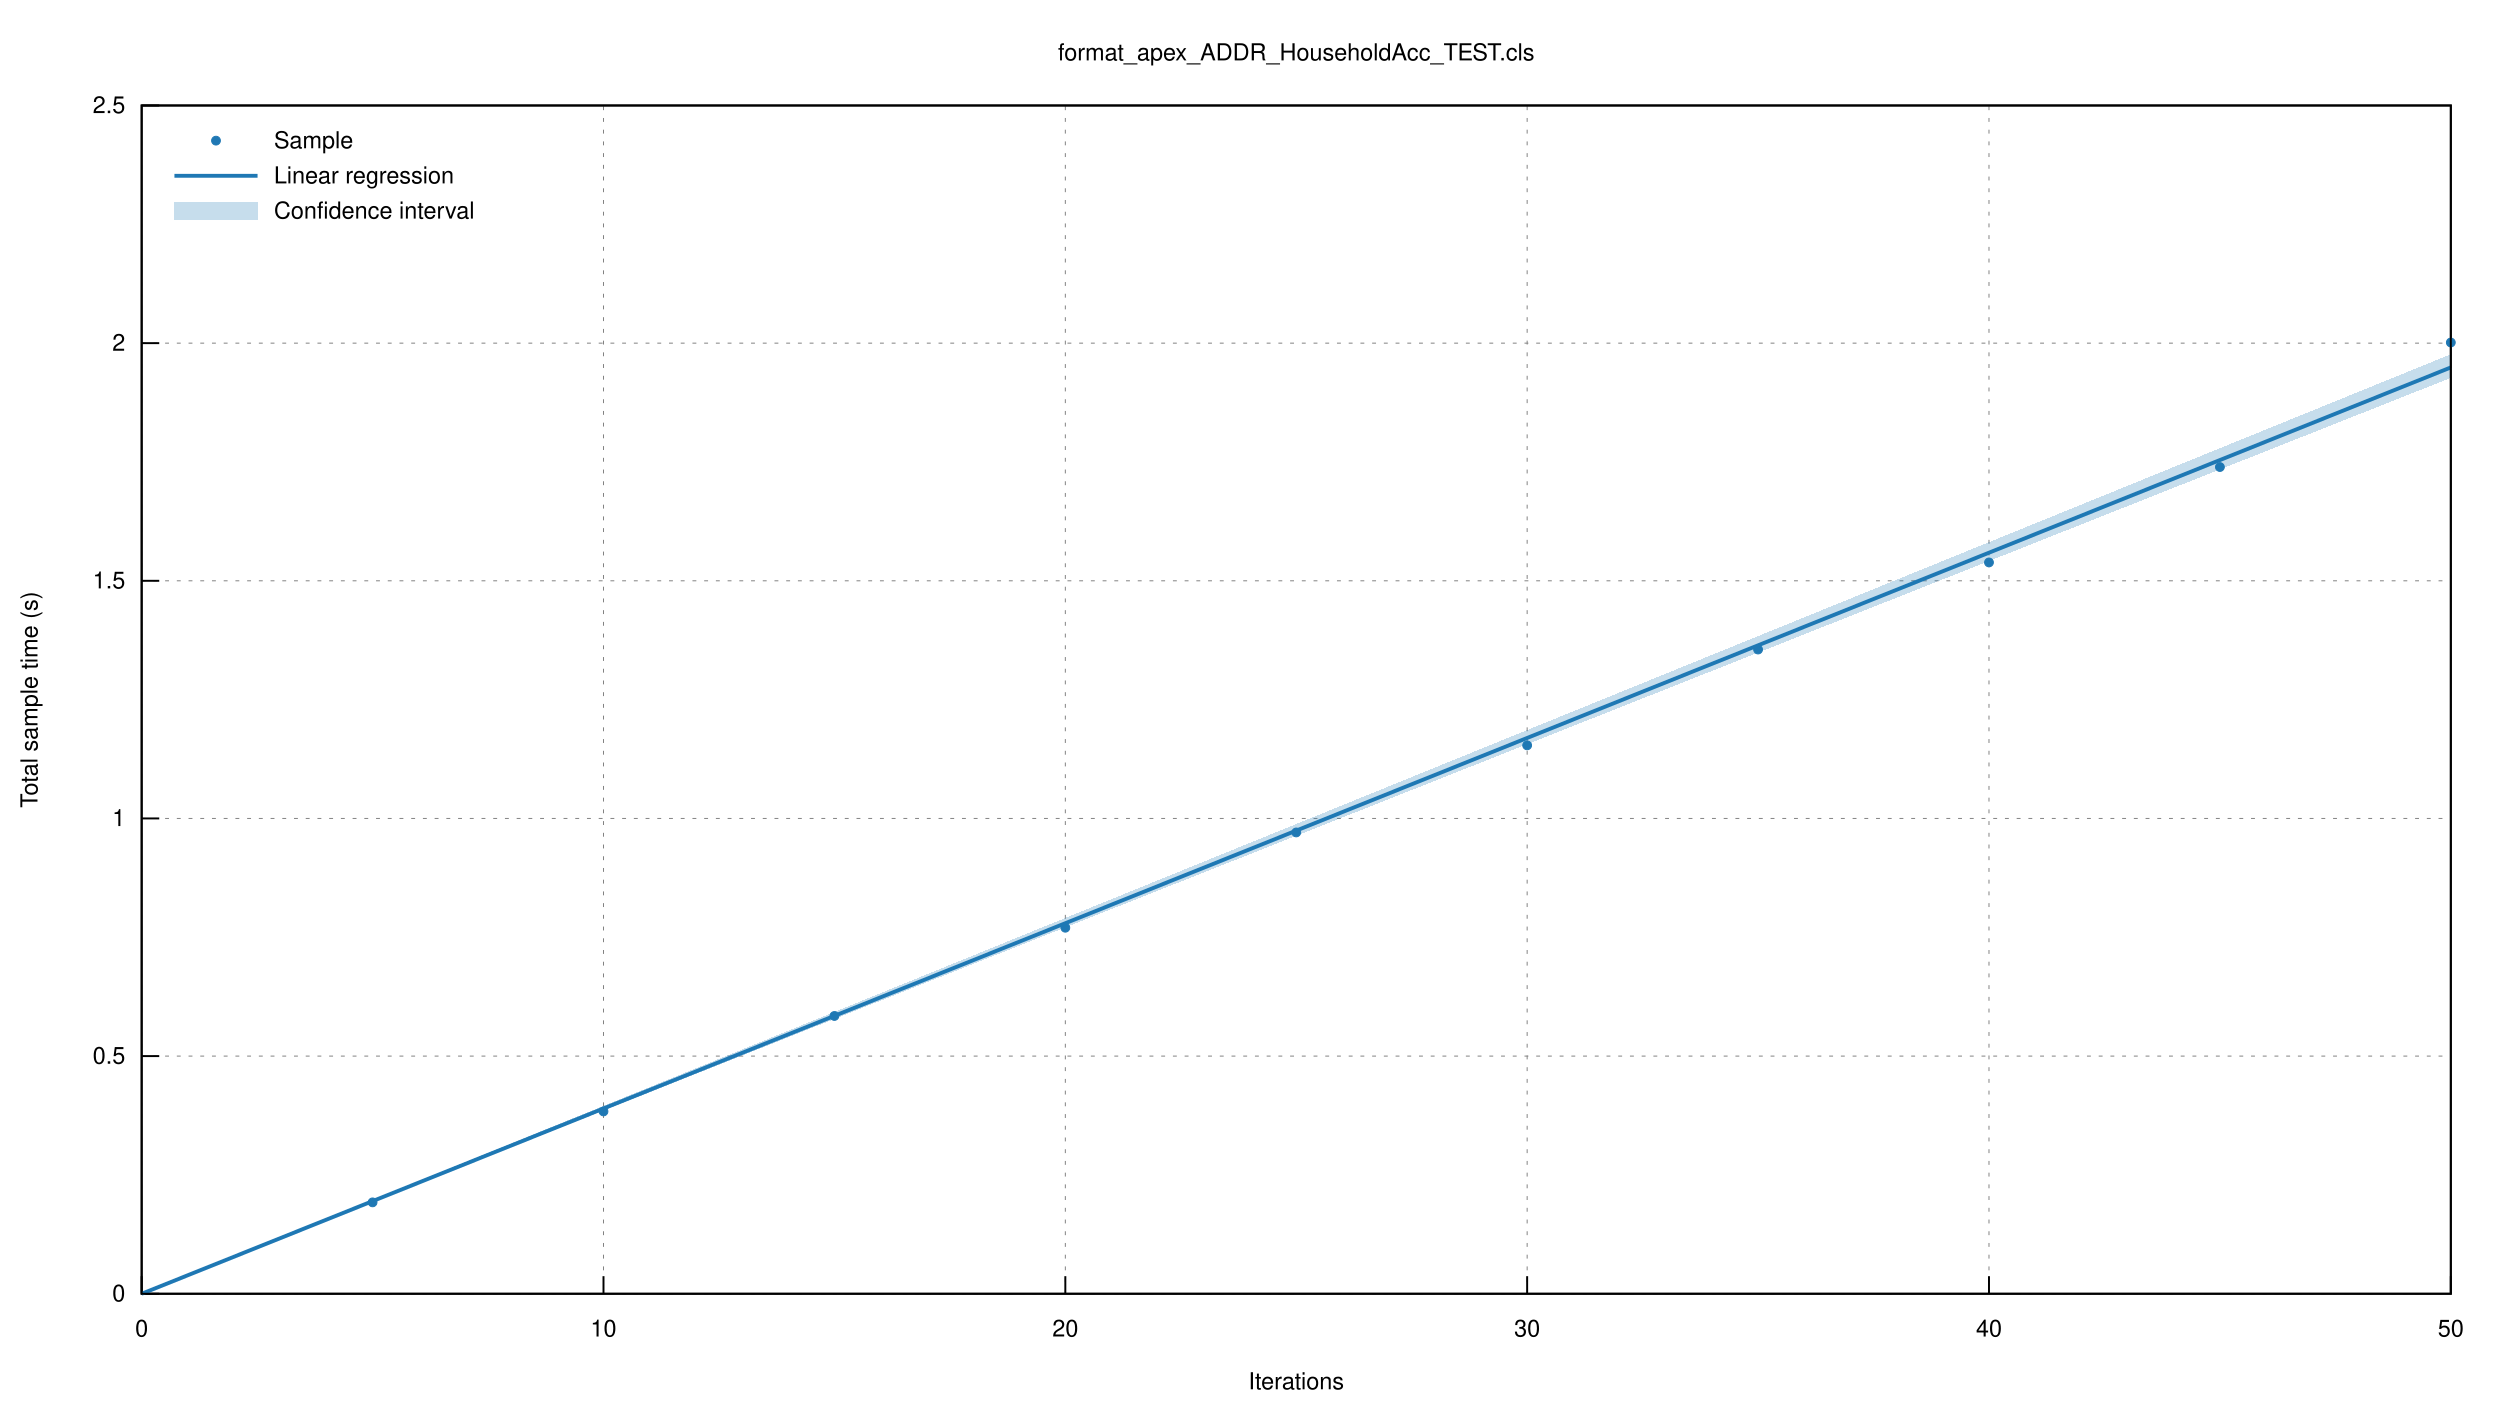
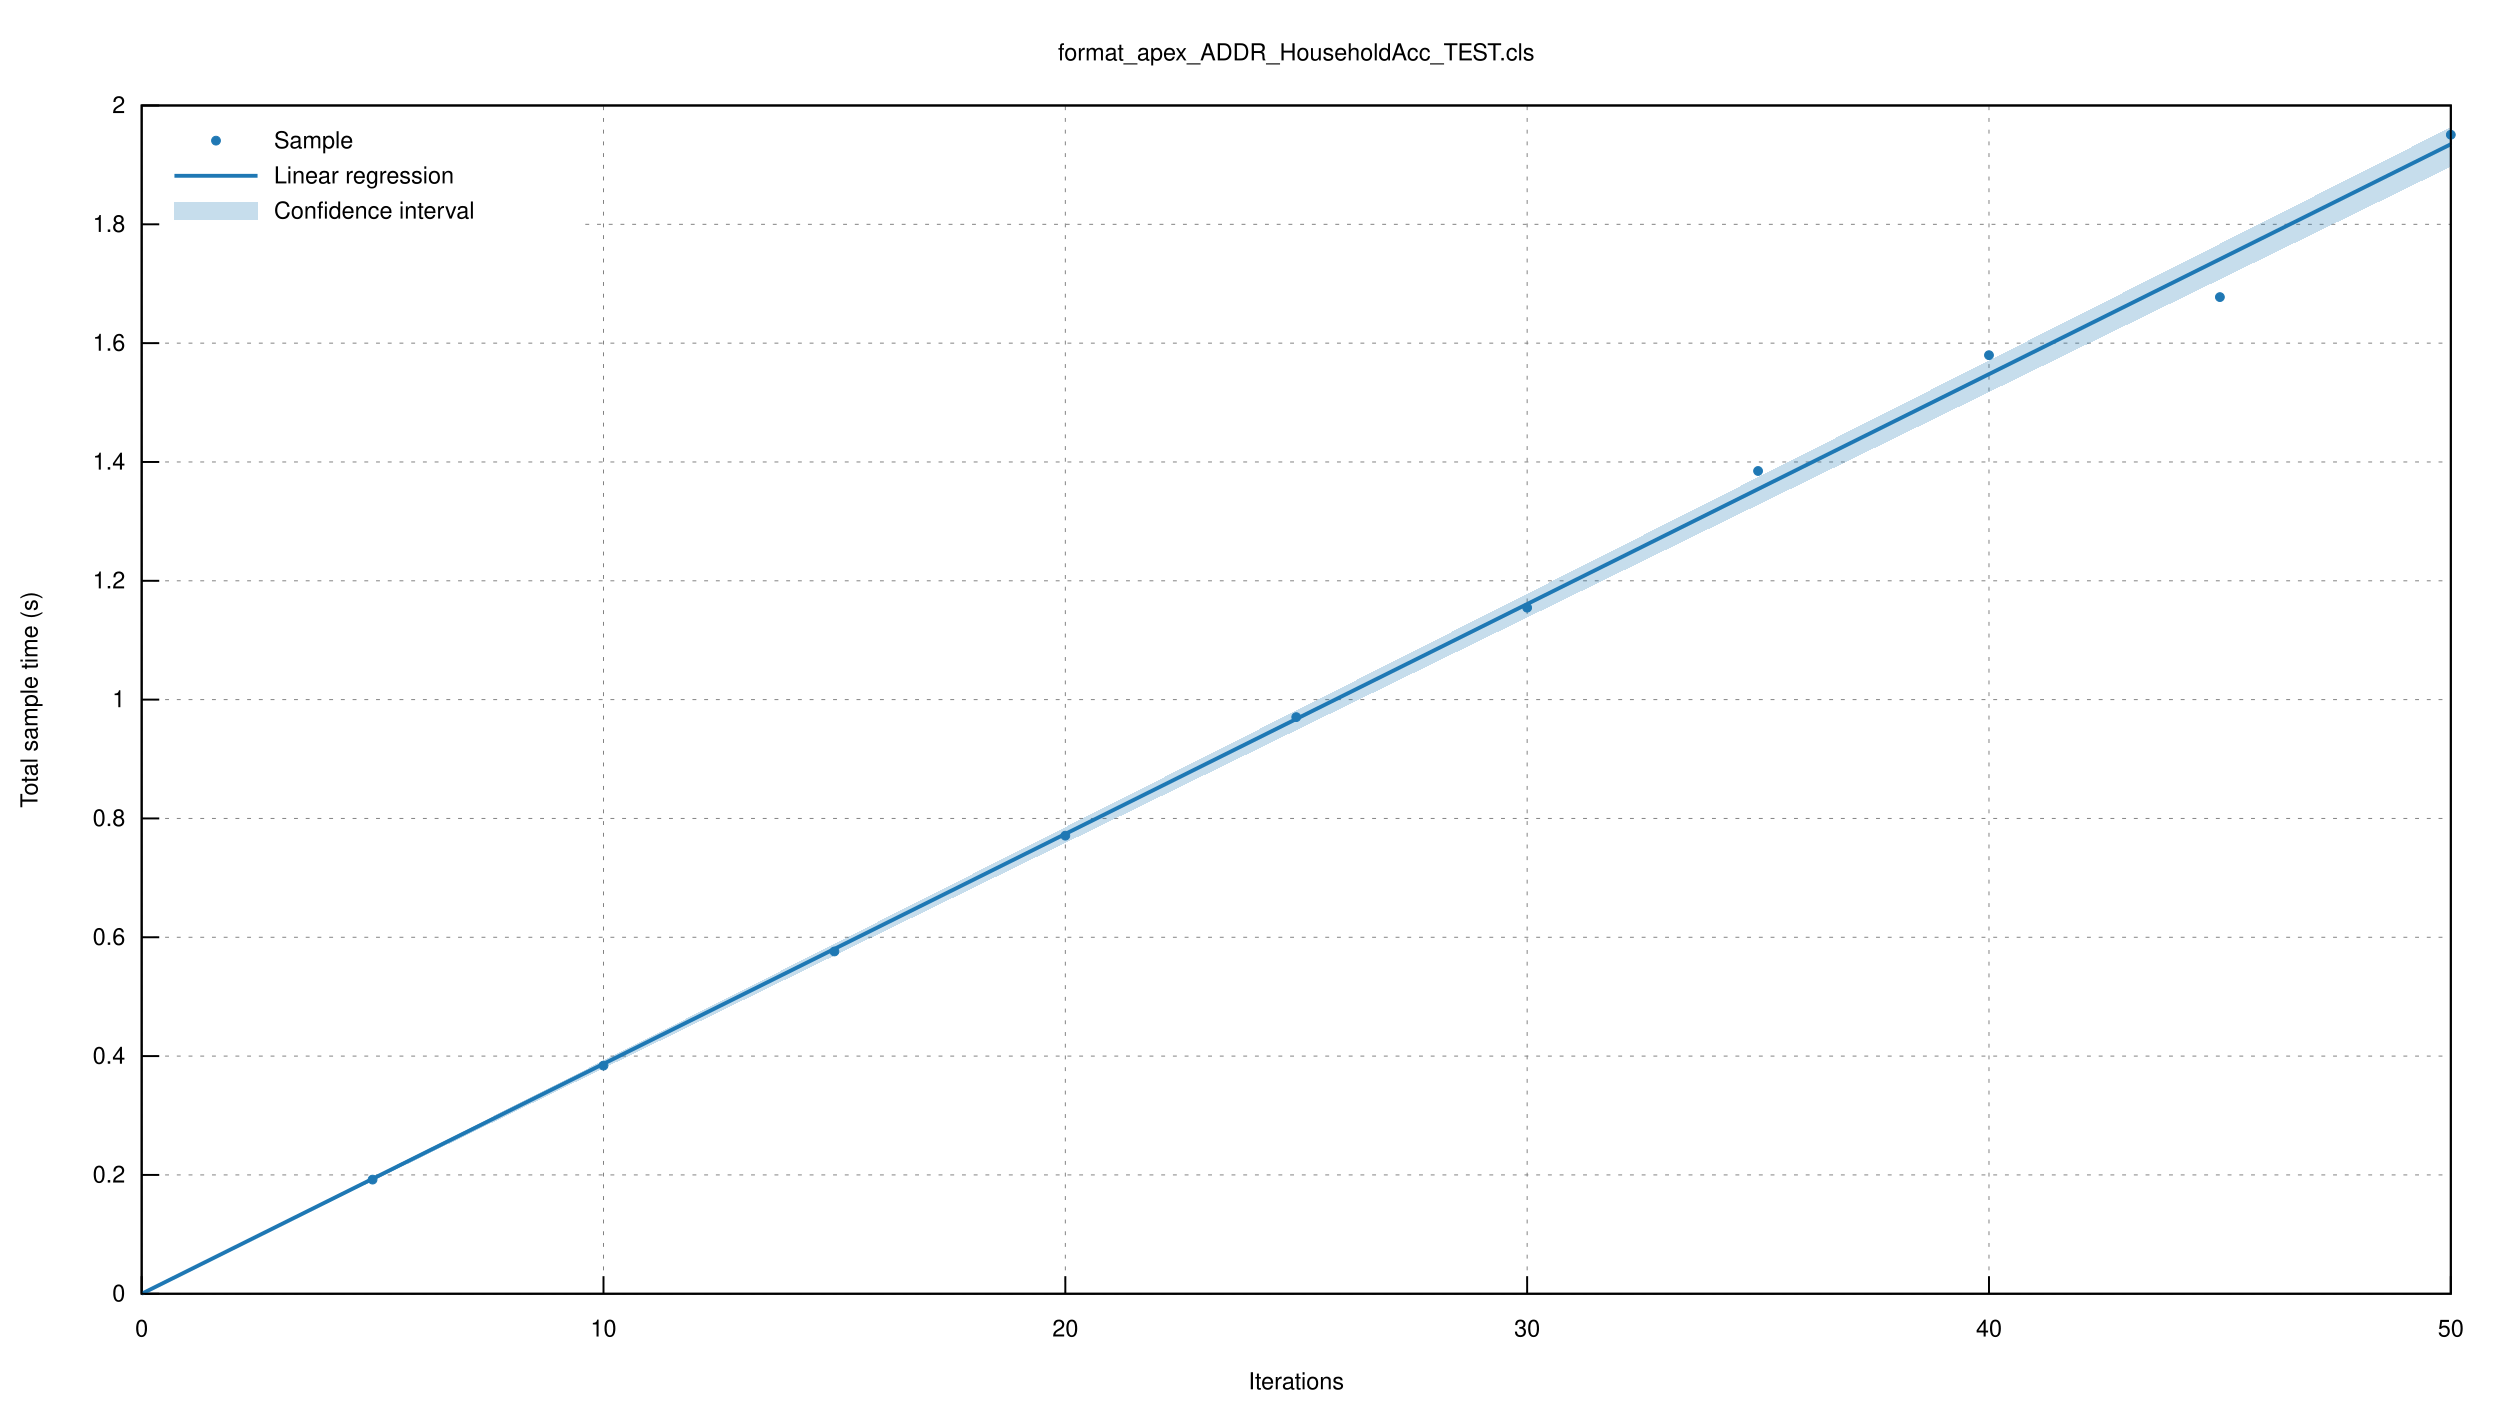
<svg xmlns="http://www.w3.org/2000/svg" xmlns:xlink="http://www.w3.org/1999/xlink" viewBox="0 0 1280 720">
  <g id="gnuplot_canvas">
    <rect x="0" y="0" width="1280" height="720" fill="none" />
    <defs>
      <circle id="gpDot" r="0.5" stroke-width="0.5" stroke="currentColor" />
      <path id="gpPt0" stroke-width="0.222" stroke="currentColor" d="M-1,0 h2 M0,-1 v2" />
      <path id="gpPt1" stroke-width="0.222" stroke="currentColor" d="M-1,-1 L1,1 M1,-1 L-1,1" />
      <path id="gpPt2" stroke-width="0.222" stroke="currentColor" d="M-1,0 L1,0 M0,-1 L0,1 M-1,-1 L1,1 M-1,1 L1,-1" />
      <rect id="gpPt3" stroke-width="0.222" stroke="currentColor" x="-1" y="-1" width="2" height="2" />
      <rect id="gpPt4" stroke-width="0.222" stroke="currentColor" fill="currentColor" x="-1" y="-1" width="2" height="2" />
      <circle id="gpPt5" stroke-width="0.222" stroke="currentColor" cx="0" cy="0" r="1" />
      <use xlink:href="#gpPt5" id="gpPt6" fill="currentColor" stroke="none" />
      <path id="gpPt7" stroke-width="0.222" stroke="currentColor" d="M0,-1.33 L-1.33,0.67 L1.33,0.67 z" />
      <use xlink:href="#gpPt7" id="gpPt8" fill="currentColor" stroke="none" />
      <use xlink:href="#gpPt7" id="gpPt9" stroke="currentColor" transform="rotate(180)" />
      <use xlink:href="#gpPt9" id="gpPt10" fill="currentColor" stroke="none" />
      <use xlink:href="#gpPt3" id="gpPt11" stroke="currentColor" transform="rotate(45)" />
      <use xlink:href="#gpPt11" id="gpPt12" fill="currentColor" stroke="none" />
      <path id="gpPt13" stroke-width="0.222" stroke="currentColor" d="M0,1.330 L1.265,0.411 L0.782,-1.067 L-0.782,-1.076 L-1.265,0.411 z" />
      <use xlink:href="#gpPt13" id="gpPt14" fill="currentColor" stroke="none" />
      <filter id="textbox" filterUnits="objectBoundingBox" x="0" y="0" height="1" width="1">
        <feFlood flood-color="white" flood-opacity="1" result="bgnd" />
        <feComposite in="SourceGraphic" in2="bgnd" operator="atop" />
      </filter>
      <filter id="greybox" filterUnits="objectBoundingBox" x="0" y="0" height="1" width="1">
        <feFlood flood-color="lightgrey" flood-opacity="1" result="grey" />
        <feComposite in="SourceGraphic" in2="grey" operator="atop" />
      </filter>
    </defs>
    <g fill="none" color="white" stroke="currentColor" stroke-width="1.00" stroke-linecap="butt" stroke-linejoin="miter">
</g>
    <g fill="none" color="black" stroke="currentColor" stroke-width="1.00" stroke-linecap="butt" stroke-linejoin="miter">
</g>
    <g fill="none" color="black" stroke="black" stroke-width="0.50" stroke-linecap="butt" stroke-linejoin="miter">
</g>
    <g fill="none" color="gray" stroke="currentColor" stroke-width="0.50" stroke-linecap="butt" stroke-linejoin="miter">
      <path stroke="gray" stroke-dasharray="2,4" class="gridline" d="M72.53,662.40 L1254.82,662.40  " />
    </g>
    <g fill="none" color="gray" stroke="gray" stroke-width="1.00" stroke-linecap="butt" stroke-linejoin="miter">
</g>
    <g fill="none" color="black" stroke="currentColor" stroke-width="1.00" stroke-linecap="butt" stroke-linejoin="miter">
      <path stroke="black" d="M72.53,662.40 L81.53,662.40  " />
      <g transform="translate(64.14,666.30)" stroke="none" fill="black" font-family="Helvetica" font-size="12.00" text-anchor="end">
        <text>
          <tspan font-family="Helvetica"> 0</tspan>
        </text>
      </g>
    </g>
    <g fill="none" color="black" stroke="currentColor" stroke-width="1.00" stroke-linecap="butt" stroke-linejoin="miter">
</g>
    <g fill="none" color="black" stroke="black" stroke-width="0.50" stroke-linecap="butt" stroke-linejoin="miter">
</g>
    <g fill="none" color="gray" stroke="currentColor" stroke-width="0.50" stroke-linecap="butt" stroke-linejoin="miter">
+       <path stroke="gray" stroke-dasharray="2,4" class="gridline" d="M72.53,601.56 L1254.82,601.56  " />
+     </g>
+     <g fill="none" color="gray" stroke="gray" stroke-width="1.00" stroke-linecap="butt" stroke-linejoin="miter">
+ </g>
+     <g fill="none" color="black" stroke="currentColor" stroke-width="1.00" stroke-linecap="butt" stroke-linejoin="miter">
+       <path stroke="black" d="M72.53,601.56 L81.53,601.56  " />
+       <g transform="translate(64.14,605.46)" stroke="none" fill="black" font-family="Helvetica" font-size="12.00" text-anchor="end">
+         <text>
+           <tspan font-family="Helvetica"> 0.2</tspan>
+         </text>
+       </g>
+     </g>
+     <g fill="none" color="black" stroke="currentColor" stroke-width="1.00" stroke-linecap="butt" stroke-linejoin="miter">
+ </g>
+     <g fill="none" color="black" stroke="black" stroke-width="0.50" stroke-linecap="butt" stroke-linejoin="miter">
+ </g>
+     <g fill="none" color="gray" stroke="currentColor" stroke-width="0.50" stroke-linecap="butt" stroke-linejoin="miter">
      <path stroke="gray" stroke-dasharray="2,4" class="gridline" d="M72.53,540.72 L1254.82,540.72  " />
    </g>
    <g fill="none" color="gray" stroke="gray" stroke-width="1.00" stroke-linecap="butt" stroke-linejoin="miter">
</g>
    <g fill="none" color="black" stroke="currentColor" stroke-width="1.00" stroke-linecap="butt" stroke-linejoin="miter">
      <path stroke="black" d="M72.53,540.72 L81.53,540.72  " />
      <g transform="translate(64.14,544.62)" stroke="none" fill="black" font-family="Helvetica" font-size="12.00" text-anchor="end">
        <text>
-           <tspan font-family="Helvetica"> 0.5</tspan>
+           <tspan font-family="Helvetica"> 0.4</tspan>
+         </text>
+       </g>
+     </g>
+     <g fill="none" color="black" stroke="currentColor" stroke-width="1.00" stroke-linecap="butt" stroke-linejoin="miter">
+ </g>
+     <g fill="none" color="black" stroke="black" stroke-width="0.50" stroke-linecap="butt" stroke-linejoin="miter">
+ </g>
+     <g fill="none" color="gray" stroke="currentColor" stroke-width="0.50" stroke-linecap="butt" stroke-linejoin="miter">
+       <path stroke="gray" stroke-dasharray="2,4" class="gridline" d="M72.53,479.88 L1254.82,479.88  " />
+     </g>
+     <g fill="none" color="gray" stroke="gray" stroke-width="1.00" stroke-linecap="butt" stroke-linejoin="miter">
+ </g>
+     <g fill="none" color="black" stroke="currentColor" stroke-width="1.00" stroke-linecap="butt" stroke-linejoin="miter">
+       <path stroke="black" d="M72.53,479.88 L81.53,479.88  " />
+       <g transform="translate(64.14,483.78)" stroke="none" fill="black" font-family="Helvetica" font-size="12.00" text-anchor="end">
+         <text>
+           <tspan font-family="Helvetica"> 0.6</tspan>
        </text>
      </g>
    </g>
    <g fill="none" color="black" stroke="currentColor" stroke-width="1.00" stroke-linecap="butt" stroke-linejoin="miter">
</g>
    <g fill="none" color="black" stroke="black" stroke-width="0.50" stroke-linecap="butt" stroke-linejoin="miter">
</g>
    <g fill="none" color="gray" stroke="currentColor" stroke-width="0.50" stroke-linecap="butt" stroke-linejoin="miter">
      <path stroke="gray" stroke-dasharray="2,4" class="gridline" d="M72.53,419.04 L1254.82,419.04  " />
    </g>
    <g fill="none" color="gray" stroke="gray" stroke-width="1.00" stroke-linecap="butt" stroke-linejoin="miter">
</g>
    <g fill="none" color="black" stroke="currentColor" stroke-width="1.00" stroke-linecap="butt" stroke-linejoin="miter">
      <path stroke="black" d="M72.53,419.04 L81.53,419.04  " />
      <g transform="translate(64.14,422.94)" stroke="none" fill="black" font-family="Helvetica" font-size="12.00" text-anchor="end">
        <text>
+           <tspan font-family="Helvetica"> 0.8</tspan>
+         </text>
+       </g>
+     </g>
+     <g fill="none" color="black" stroke="currentColor" stroke-width="1.00" stroke-linecap="butt" stroke-linejoin="miter">
+ </g>
+     <g fill="none" color="black" stroke="black" stroke-width="0.50" stroke-linecap="butt" stroke-linejoin="miter">
+ </g>
+     <g fill="none" color="gray" stroke="currentColor" stroke-width="0.50" stroke-linecap="butt" stroke-linejoin="miter">
+       <path stroke="gray" stroke-dasharray="2,4" class="gridline" d="M72.53,358.20 L1254.82,358.20  " />
+     </g>
+     <g fill="none" color="gray" stroke="gray" stroke-width="1.00" stroke-linecap="butt" stroke-linejoin="miter">
+ </g>
+     <g fill="none" color="black" stroke="currentColor" stroke-width="1.00" stroke-linecap="butt" stroke-linejoin="miter">
+       <path stroke="black" d="M72.53,358.20 L81.53,358.20  " />
+       <g transform="translate(64.14,362.10)" stroke="none" fill="black" font-family="Helvetica" font-size="12.00" text-anchor="end">
+         <text>
          <tspan font-family="Helvetica"> 1</tspan>
        </text>
      </g>
    </g>
    <g fill="none" color="black" stroke="currentColor" stroke-width="1.00" stroke-linecap="butt" stroke-linejoin="miter">
</g>
    <g fill="none" color="black" stroke="black" stroke-width="0.50" stroke-linecap="butt" stroke-linejoin="miter">
</g>
    <g fill="none" color="gray" stroke="currentColor" stroke-width="0.50" stroke-linecap="butt" stroke-linejoin="miter">
      <path stroke="gray" stroke-dasharray="2,4" class="gridline" d="M72.53,297.37 L1254.82,297.37  " />
    </g>
    <g fill="none" color="gray" stroke="gray" stroke-width="1.00" stroke-linecap="butt" stroke-linejoin="miter">
</g>
    <g fill="none" color="black" stroke="currentColor" stroke-width="1.00" stroke-linecap="butt" stroke-linejoin="miter">
      <path stroke="black" d="M72.53,297.37 L81.53,297.37  " />
      <g transform="translate(64.14,301.27)" stroke="none" fill="black" font-family="Helvetica" font-size="12.00" text-anchor="end">
        <text>
-           <tspan font-family="Helvetica"> 1.5</tspan>
+           <tspan font-family="Helvetica"> 1.2</tspan>
+         </text>
+       </g>
+     </g>
+     <g fill="none" color="black" stroke="currentColor" stroke-width="1.00" stroke-linecap="butt" stroke-linejoin="miter">
+ </g>
+     <g fill="none" color="black" stroke="black" stroke-width="0.50" stroke-linecap="butt" stroke-linejoin="miter">
+ </g>
+     <g fill="none" color="gray" stroke="currentColor" stroke-width="0.50" stroke-linecap="butt" stroke-linejoin="miter">
+       <path stroke="gray" stroke-dasharray="2,4" class="gridline" d="M72.53,236.53 L1254.82,236.53  " />
+     </g>
+     <g fill="none" color="gray" stroke="gray" stroke-width="1.00" stroke-linecap="butt" stroke-linejoin="miter">
+ </g>
+     <g fill="none" color="black" stroke="currentColor" stroke-width="1.00" stroke-linecap="butt" stroke-linejoin="miter">
+       <path stroke="black" d="M72.53,236.53 L81.53,236.53  " />
+       <g transform="translate(64.14,240.43)" stroke="none" fill="black" font-family="Helvetica" font-size="12.00" text-anchor="end">
+         <text>
+           <tspan font-family="Helvetica"> 1.4</tspan>
        </text>
      </g>
    </g>
    <g fill="none" color="black" stroke="currentColor" stroke-width="1.00" stroke-linecap="butt" stroke-linejoin="miter">
</g>
    <g fill="none" color="black" stroke="black" stroke-width="0.50" stroke-linecap="butt" stroke-linejoin="miter">
</g>
    <g fill="none" color="gray" stroke="currentColor" stroke-width="0.50" stroke-linecap="butt" stroke-linejoin="miter">
      <path stroke="gray" stroke-dasharray="2,4" class="gridline" d="M72.53,175.69 L1254.82,175.69  " />
    </g>
    <g fill="none" color="gray" stroke="gray" stroke-width="1.00" stroke-linecap="butt" stroke-linejoin="miter">
</g>
    <g fill="none" color="black" stroke="currentColor" stroke-width="1.00" stroke-linecap="butt" stroke-linejoin="miter">
      <path stroke="black" d="M72.53,175.69 L81.53,175.69  " />
      <g transform="translate(64.14,179.59)" stroke="none" fill="black" font-family="Helvetica" font-size="12.00" text-anchor="end">
        <text>
-           <tspan font-family="Helvetica"> 2</tspan>
+           <tspan font-family="Helvetica"> 1.6</tspan>
+         </text>
+       </g>
+     </g>
+     <g fill="none" color="black" stroke="currentColor" stroke-width="1.00" stroke-linecap="butt" stroke-linejoin="miter">
+ </g>
+     <g fill="none" color="black" stroke="black" stroke-width="0.50" stroke-linecap="butt" stroke-linejoin="miter">
+ </g>
+     <g fill="none" color="gray" stroke="currentColor" stroke-width="0.50" stroke-linecap="butt" stroke-linejoin="miter">
+       <path stroke="gray" stroke-dasharray="2,4" class="gridline" d="M72.53,114.85 L80.92,114.85 M299.67,114.85 L1254.82,114.85  " />
+     </g>
+     <g fill="none" color="gray" stroke="gray" stroke-width="1.00" stroke-linecap="butt" stroke-linejoin="miter">
+ </g>
+     <g fill="none" color="black" stroke="currentColor" stroke-width="1.00" stroke-linecap="butt" stroke-linejoin="miter">
+       <path stroke="black" d="M72.53,114.85 L81.53,114.85  " />
+       <g transform="translate(64.14,118.75)" stroke="none" fill="black" font-family="Helvetica" font-size="12.00" text-anchor="end">
+         <text>
+           <tspan font-family="Helvetica"> 1.8</tspan>
        </text>
      </g>
    </g>
    <g fill="none" color="black" stroke="currentColor" stroke-width="1.00" stroke-linecap="butt" stroke-linejoin="miter">
</g>
    <g fill="none" color="black" stroke="black" stroke-width="0.50" stroke-linecap="butt" stroke-linejoin="miter">
</g>
    <g fill="none" color="gray" stroke="currentColor" stroke-width="0.50" stroke-linecap="butt" stroke-linejoin="miter">
      <path stroke="gray" stroke-dasharray="2,4" class="gridline" d="M72.53,54.01 L1254.82,54.01  " />
    </g>
    <g fill="none" color="gray" stroke="gray" stroke-width="1.00" stroke-linecap="butt" stroke-linejoin="miter">
</g>
    <g fill="none" color="black" stroke="currentColor" stroke-width="1.00" stroke-linecap="butt" stroke-linejoin="miter">
      <path stroke="black" d="M72.53,54.01 L81.53,54.01  " />
      <g transform="translate(64.14,57.91)" stroke="none" fill="black" font-family="Helvetica" font-size="12.00" text-anchor="end">
        <text>
-           <tspan font-family="Helvetica"> 2.5</tspan>
+           <tspan font-family="Helvetica"> 2</tspan>
        </text>
      </g>
    </g>
    <g fill="none" color="black" stroke="currentColor" stroke-width="1.00" stroke-linecap="butt" stroke-linejoin="miter">
</g>
    <g fill="none" color="black" stroke="black" stroke-width="0.50" stroke-linecap="butt" stroke-linejoin="miter">
</g>
    <g fill="none" color="gray" stroke="currentColor" stroke-width="0.50" stroke-linecap="butt" stroke-linejoin="miter">
      <path stroke="gray" stroke-dasharray="2,4" class="gridline" d="M72.53,662.40 L72.53,54.01  " />
    </g>
    <g fill="none" color="gray" stroke="gray" stroke-width="1.00" stroke-linecap="butt" stroke-linejoin="miter">
</g>
    <g fill="none" color="black" stroke="currentColor" stroke-width="1.00" stroke-linecap="butt" stroke-linejoin="miter">
      <path stroke="black" d="M72.53,662.40 L72.53,653.40  " />
      <g transform="translate(72.53,684.30)" stroke="none" fill="black" font-family="Helvetica" font-size="12.00" text-anchor="middle">
        <text>
          <tspan font-family="Helvetica"> 0</tspan>
        </text>
      </g>
    </g>
    <g fill="none" color="black" stroke="currentColor" stroke-width="1.00" stroke-linecap="butt" stroke-linejoin="miter">
</g>
    <g fill="none" color="black" stroke="black" stroke-width="0.50" stroke-linecap="butt" stroke-linejoin="miter">
</g>
    <g fill="none" color="gray" stroke="currentColor" stroke-width="0.50" stroke-linecap="butt" stroke-linejoin="miter">
      <path stroke="gray" stroke-dasharray="2,4" class="gridline" d="M308.99,662.40 L308.99,54.01  " />
    </g>
    <g fill="none" color="gray" stroke="gray" stroke-width="1.00" stroke-linecap="butt" stroke-linejoin="miter">
</g>
    <g fill="none" color="black" stroke="currentColor" stroke-width="1.00" stroke-linecap="butt" stroke-linejoin="miter">
      <path stroke="black" d="M308.99,662.40 L308.99,653.40  " />
      <g transform="translate(308.99,684.30)" stroke="none" fill="black" font-family="Helvetica" font-size="12.00" text-anchor="middle">
        <text>
          <tspan font-family="Helvetica"> 10</tspan>
        </text>
      </g>
    </g>
    <g fill="none" color="black" stroke="currentColor" stroke-width="1.00" stroke-linecap="butt" stroke-linejoin="miter">
</g>
    <g fill="none" color="black" stroke="black" stroke-width="0.50" stroke-linecap="butt" stroke-linejoin="miter">
</g>
    <g fill="none" color="gray" stroke="currentColor" stroke-width="0.50" stroke-linecap="butt" stroke-linejoin="miter">
      <path stroke="gray" stroke-dasharray="2,4" class="gridline" d="M545.45,662.40 L545.45,54.01  " />
    </g>
    <g fill="none" color="gray" stroke="gray" stroke-width="1.00" stroke-linecap="butt" stroke-linejoin="miter">
</g>
    <g fill="none" color="black" stroke="currentColor" stroke-width="1.00" stroke-linecap="butt" stroke-linejoin="miter">
      <path stroke="black" d="M545.45,662.40 L545.45,653.40  " />
      <g transform="translate(545.45,684.30)" stroke="none" fill="black" font-family="Helvetica" font-size="12.00" text-anchor="middle">
        <text>
          <tspan font-family="Helvetica"> 20</tspan>
        </text>
      </g>
    </g>
    <g fill="none" color="black" stroke="currentColor" stroke-width="1.00" stroke-linecap="butt" stroke-linejoin="miter">
</g>
    <g fill="none" color="black" stroke="black" stroke-width="0.50" stroke-linecap="butt" stroke-linejoin="miter">
</g>
    <g fill="none" color="gray" stroke="currentColor" stroke-width="0.50" stroke-linecap="butt" stroke-linejoin="miter">
      <path stroke="gray" stroke-dasharray="2,4" class="gridline" d="M781.90,662.40 L781.90,54.01  " />
    </g>
    <g fill="none" color="gray" stroke="gray" stroke-width="1.00" stroke-linecap="butt" stroke-linejoin="miter">
</g>
    <g fill="none" color="black" stroke="currentColor" stroke-width="1.00" stroke-linecap="butt" stroke-linejoin="miter">
      <path stroke="black" d="M781.90,662.40 L781.90,653.40  " />
      <g transform="translate(781.90,684.30)" stroke="none" fill="black" font-family="Helvetica" font-size="12.00" text-anchor="middle">
        <text>
          <tspan font-family="Helvetica"> 30</tspan>
        </text>
      </g>
    </g>
    <g fill="none" color="black" stroke="currentColor" stroke-width="1.00" stroke-linecap="butt" stroke-linejoin="miter">
</g>
    <g fill="none" color="black" stroke="black" stroke-width="0.50" stroke-linecap="butt" stroke-linejoin="miter">
</g>
    <g fill="none" color="gray" stroke="currentColor" stroke-width="0.50" stroke-linecap="butt" stroke-linejoin="miter">
      <path stroke="gray" stroke-dasharray="2,4" class="gridline" d="M1018.36,662.40 L1018.36,54.01  " />
    </g>
    <g fill="none" color="gray" stroke="gray" stroke-width="1.00" stroke-linecap="butt" stroke-linejoin="miter">
</g>
    <g fill="none" color="black" stroke="currentColor" stroke-width="1.00" stroke-linecap="butt" stroke-linejoin="miter">
      <path stroke="black" d="M1018.36,662.40 L1018.36,653.40  " />
      <g transform="translate(1018.36,684.30)" stroke="none" fill="black" font-family="Helvetica" font-size="12.00" text-anchor="middle">
        <text>
          <tspan font-family="Helvetica"> 40</tspan>
        </text>
      </g>
    </g>
    <g fill="none" color="black" stroke="currentColor" stroke-width="1.00" stroke-linecap="butt" stroke-linejoin="miter">
</g>
    <g fill="none" color="black" stroke="black" stroke-width="0.50" stroke-linecap="butt" stroke-linejoin="miter">
</g>
    <g fill="none" color="gray" stroke="currentColor" stroke-width="0.50" stroke-linecap="butt" stroke-linejoin="miter">
      <path stroke="gray" stroke-dasharray="2,4" class="gridline" d="M1254.82,662.40 L1254.82,54.01  " />
    </g>
    <g fill="none" color="gray" stroke="gray" stroke-width="1.00" stroke-linecap="butt" stroke-linejoin="miter">
</g>
    <g fill="none" color="black" stroke="currentColor" stroke-width="1.00" stroke-linecap="butt" stroke-linejoin="miter">
      <path stroke="black" d="M1254.82,662.40 L1254.82,653.40  " />
      <g transform="translate(1254.82,684.30)" stroke="none" fill="black" font-family="Helvetica" font-size="12.00" text-anchor="middle">
        <text>
          <tspan font-family="Helvetica"> 50</tspan>
        </text>
      </g>
    </g>
    <g fill="none" color="black" stroke="currentColor" stroke-width="1.00" stroke-linecap="butt" stroke-linejoin="miter">
</g>
    <g fill="none" color="black" stroke="currentColor" stroke-width="1.00" stroke-linecap="butt" stroke-linejoin="miter">
      <path stroke="black" d="M72.53,54.01 L72.53,662.40 L1254.82,662.40 L1254.82,54.01 L72.53,54.01 Z  " />
    </g>
    <g fill="none" color="black" stroke="currentColor" stroke-width="1.00" stroke-linecap="butt" stroke-linejoin="miter">
      <g transform="translate(19.18,358.21) rotate(270)" stroke="none" fill="black" font-family="Helvetica" font-size="12.00" text-anchor="middle">
        <text>
          <tspan font-family="Helvetica">Total sample time (s)</tspan>
        </text>
      </g>
    </g>
    <g fill="none" color="black" stroke="currentColor" stroke-width="1.00" stroke-linecap="butt" stroke-linejoin="miter">
      <g transform="translate(663.67,711.30)" stroke="none" fill="black" font-family="Helvetica" font-size="12.00" text-anchor="middle">
        <text>
          <tspan font-family="Helvetica">Iterations</tspan>
        </text>
      </g>
    </g>
    <g fill="none" color="black" stroke="currentColor" stroke-width="1.00" stroke-linecap="butt" stroke-linejoin="miter">
</g>
    <g id="gnuplot_plot_1">
      <g fill="none" color="black" stroke="currentColor" stroke-width="1.00" stroke-linecap="butt" stroke-linejoin="miter">
        <g transform="translate(140.26,75.91)" stroke="none" fill="black" font-family="Helvetica" font-size="12.00" text-anchor="start">
          <text>
            <tspan font-family="Helvetica">Sample</tspan>
          </text>
        </g>
      </g>
      <g fill="none" color="black" stroke="currentColor" stroke-width="1.00" stroke-linecap="butt" stroke-linejoin="miter">
-         <use xlink:href="#gpPt6" transform="translate(190.76,615.61) scale(2.25)" color="rgb( 31, 120, 180)" />
-         <use xlink:href="#gpPt6" transform="translate(308.99,569.06) scale(2.25)" color="rgb( 31, 120, 180)" />
-         <use xlink:href="#gpPt6" transform="translate(427.22,520.18) scale(2.25)" color="rgb( 31, 120, 180)" />
-         <use xlink:href="#gpPt6" transform="translate(545.45,475.00) scale(2.25)" color="rgb( 31, 120, 180)" />
-         <use xlink:href="#gpPt6" transform="translate(663.68,426.21) scale(2.25)" color="rgb( 31, 120, 180)" />
-         <use xlink:href="#gpPt6" transform="translate(781.90,381.62) scale(2.25)" color="rgb( 31, 120, 180)" />
-         <use xlink:href="#gpPt6" transform="translate(900.13,332.56) scale(2.25)" color="rgb( 31, 120, 180)" />
-         <use xlink:href="#gpPt6" transform="translate(1018.36,287.97) scale(2.25)" color="rgb( 31, 120, 180)" />
-         <use xlink:href="#gpPt6" transform="translate(1136.59,239.12) scale(2.25)" color="rgb( 31, 120, 180)" />
-         <use xlink:href="#gpPt6" transform="translate(1254.82,175.36) scale(2.25)" color="rgb( 31, 120, 180)" />
+         <use xlink:href="#gpPt6" transform="translate(190.76,603.96) scale(2.25)" color="rgb( 31, 120, 180)" />
+         <use xlink:href="#gpPt6" transform="translate(308.99,545.59) scale(2.25)" color="rgb( 31, 120, 180)" />
+         <use xlink:href="#gpPt6" transform="translate(427.22,487.15) scale(2.25)" color="rgb( 31, 120, 180)" />
+         <use xlink:href="#gpPt6" transform="translate(545.45,427.86) scale(2.25)" color="rgb( 31, 120, 180)" />
+         <use xlink:href="#gpPt6" transform="translate(663.68,367.17) scale(2.25)" color="rgb( 31, 120, 180)" />
+         <use xlink:href="#gpPt6" transform="translate(781.90,311.14) scale(2.25)" color="rgb( 31, 120, 180)" />
+         <use xlink:href="#gpPt6" transform="translate(900.13,241.14) scale(2.25)" color="rgb( 31, 120, 180)" />
+         <use xlink:href="#gpPt6" transform="translate(1018.36,181.85) scale(2.25)" color="rgb( 31, 120, 180)" />
+         <use xlink:href="#gpPt6" transform="translate(1136.59,152.11) scale(2.25)" color="rgb( 31, 120, 180)" />
+         <use xlink:href="#gpPt6" transform="translate(1254.82,68.99) scale(2.25)" color="rgb( 31, 120, 180)" />
        <use xlink:href="#gpPt6" transform="translate(110.59,72.01) scale(2.25)" color="rgb( 31, 120, 180)" />
      </g>
    </g>
    <g id="gnuplot_plot_2">
      <g fill="none" color="white" stroke="rgb( 31, 120, 180)" stroke-width="2.00" stroke-linecap="butt" stroke-linejoin="miter">
</g>
      <g fill="none" color="black" stroke="currentColor" stroke-width="2.00" stroke-linecap="butt" stroke-linejoin="miter">
        <g transform="translate(140.26,93.91)" stroke="none" fill="black" font-family="Helvetica" font-size="12.00" text-anchor="start">
          <text>
            <tspan font-family="Helvetica">Linear regression</tspan>
          </text>
        </g>
      </g>
      <g fill="none" color="black" stroke="currentColor" stroke-width="2.00" stroke-linecap="butt" stroke-linejoin="miter">
-         <path stroke="rgb( 31, 120, 180)" d="M89.31,90.01 L131.87,90.01 M72.53,662.40 L1254.82,188.12  " />
+         <path stroke="rgb( 31, 120, 180)" d="M89.31,90.01 L131.87,90.01 M72.53,662.40 L1254.82,73.84  " />
      </g>
    </g>
    <g id="gnuplot_plot_3">
      <g fill="none" color="white" stroke="rgb( 31, 120, 180)" stroke-width="1.00" stroke-linecap="butt" stroke-linejoin="miter">
</g>
      <g fill="none" color="black" stroke="currentColor" stroke-width="1.00" stroke-linecap="butt" stroke-linejoin="miter">
        <g transform="translate(140.26,111.91)" stroke="none" fill="black" font-family="Helvetica" font-size="12.00" text-anchor="start">
          <text>
            <tspan font-family="Helvetica">Confidence interval</tspan>
          </text>
        </g>
      </g>
      <g fill="none" color="black" stroke="currentColor" stroke-width="1.00" stroke-linecap="butt" stroke-linejoin="miter">
        <g stroke="none" shape-rendering="crispEdges">
          <polygon fill="rgb( 31, 120, 180)" fill-opacity="0.25" points="89.31,112.51 131.87,112.51 131.87,103.51 89.31,103.51 " />
          <polygon fill="rgb( 31, 120, 180)" fill-opacity="0.25" points="72.53,662.40 72.53,662.40 72.53,662.40 " />
-           <polygon fill="rgb( 31, 120, 180)" fill-opacity="0.25" points="72.53,662.40 1254.82,193.47 1254.82,181.38 " />
+           <polygon fill="rgb( 31, 120, 180)" fill-opacity="0.25" points="72.53,662.40 1254.82,85.35 1254.82,65.09 " />
        </g>
      </g>
    </g>
    <g fill="none" color="white" stroke="rgb( 31, 120, 180)" stroke-width="2.00" stroke-linecap="butt" stroke-linejoin="miter">
</g>
    <g fill="none" color="black" stroke="currentColor" stroke-width="2.00" stroke-linecap="butt" stroke-linejoin="miter">
</g>
    <g fill="none" color="black" stroke="black" stroke-width="1.00" stroke-linecap="butt" stroke-linejoin="miter">
</g>
    <g fill="none" color="black" stroke="currentColor" stroke-width="1.00" stroke-linecap="butt" stroke-linejoin="miter">
      <path stroke="black" d="M72.53,54.01 L72.53,662.40 L1254.82,662.40 L1254.82,54.01 L72.53,54.01 Z  " />
    </g>
    <g fill="none" color="black" stroke="currentColor" stroke-width="1.00" stroke-linecap="butt" stroke-linejoin="miter">
      <g transform="translate(663.67,30.91)" stroke="none" fill="black" font-family="Helvetica" font-size="12.00" text-anchor="middle">
        <text>
          <tspan font-family="Helvetica">format_apex_ADDR_HouseholdAcc_TEST.cls</tspan>
        </text>
      </g>
    </g>
    <g fill="none" color="black" stroke="currentColor" stroke-width="1.00" stroke-linecap="butt" stroke-linejoin="miter">
</g>
  </g>
</svg>
